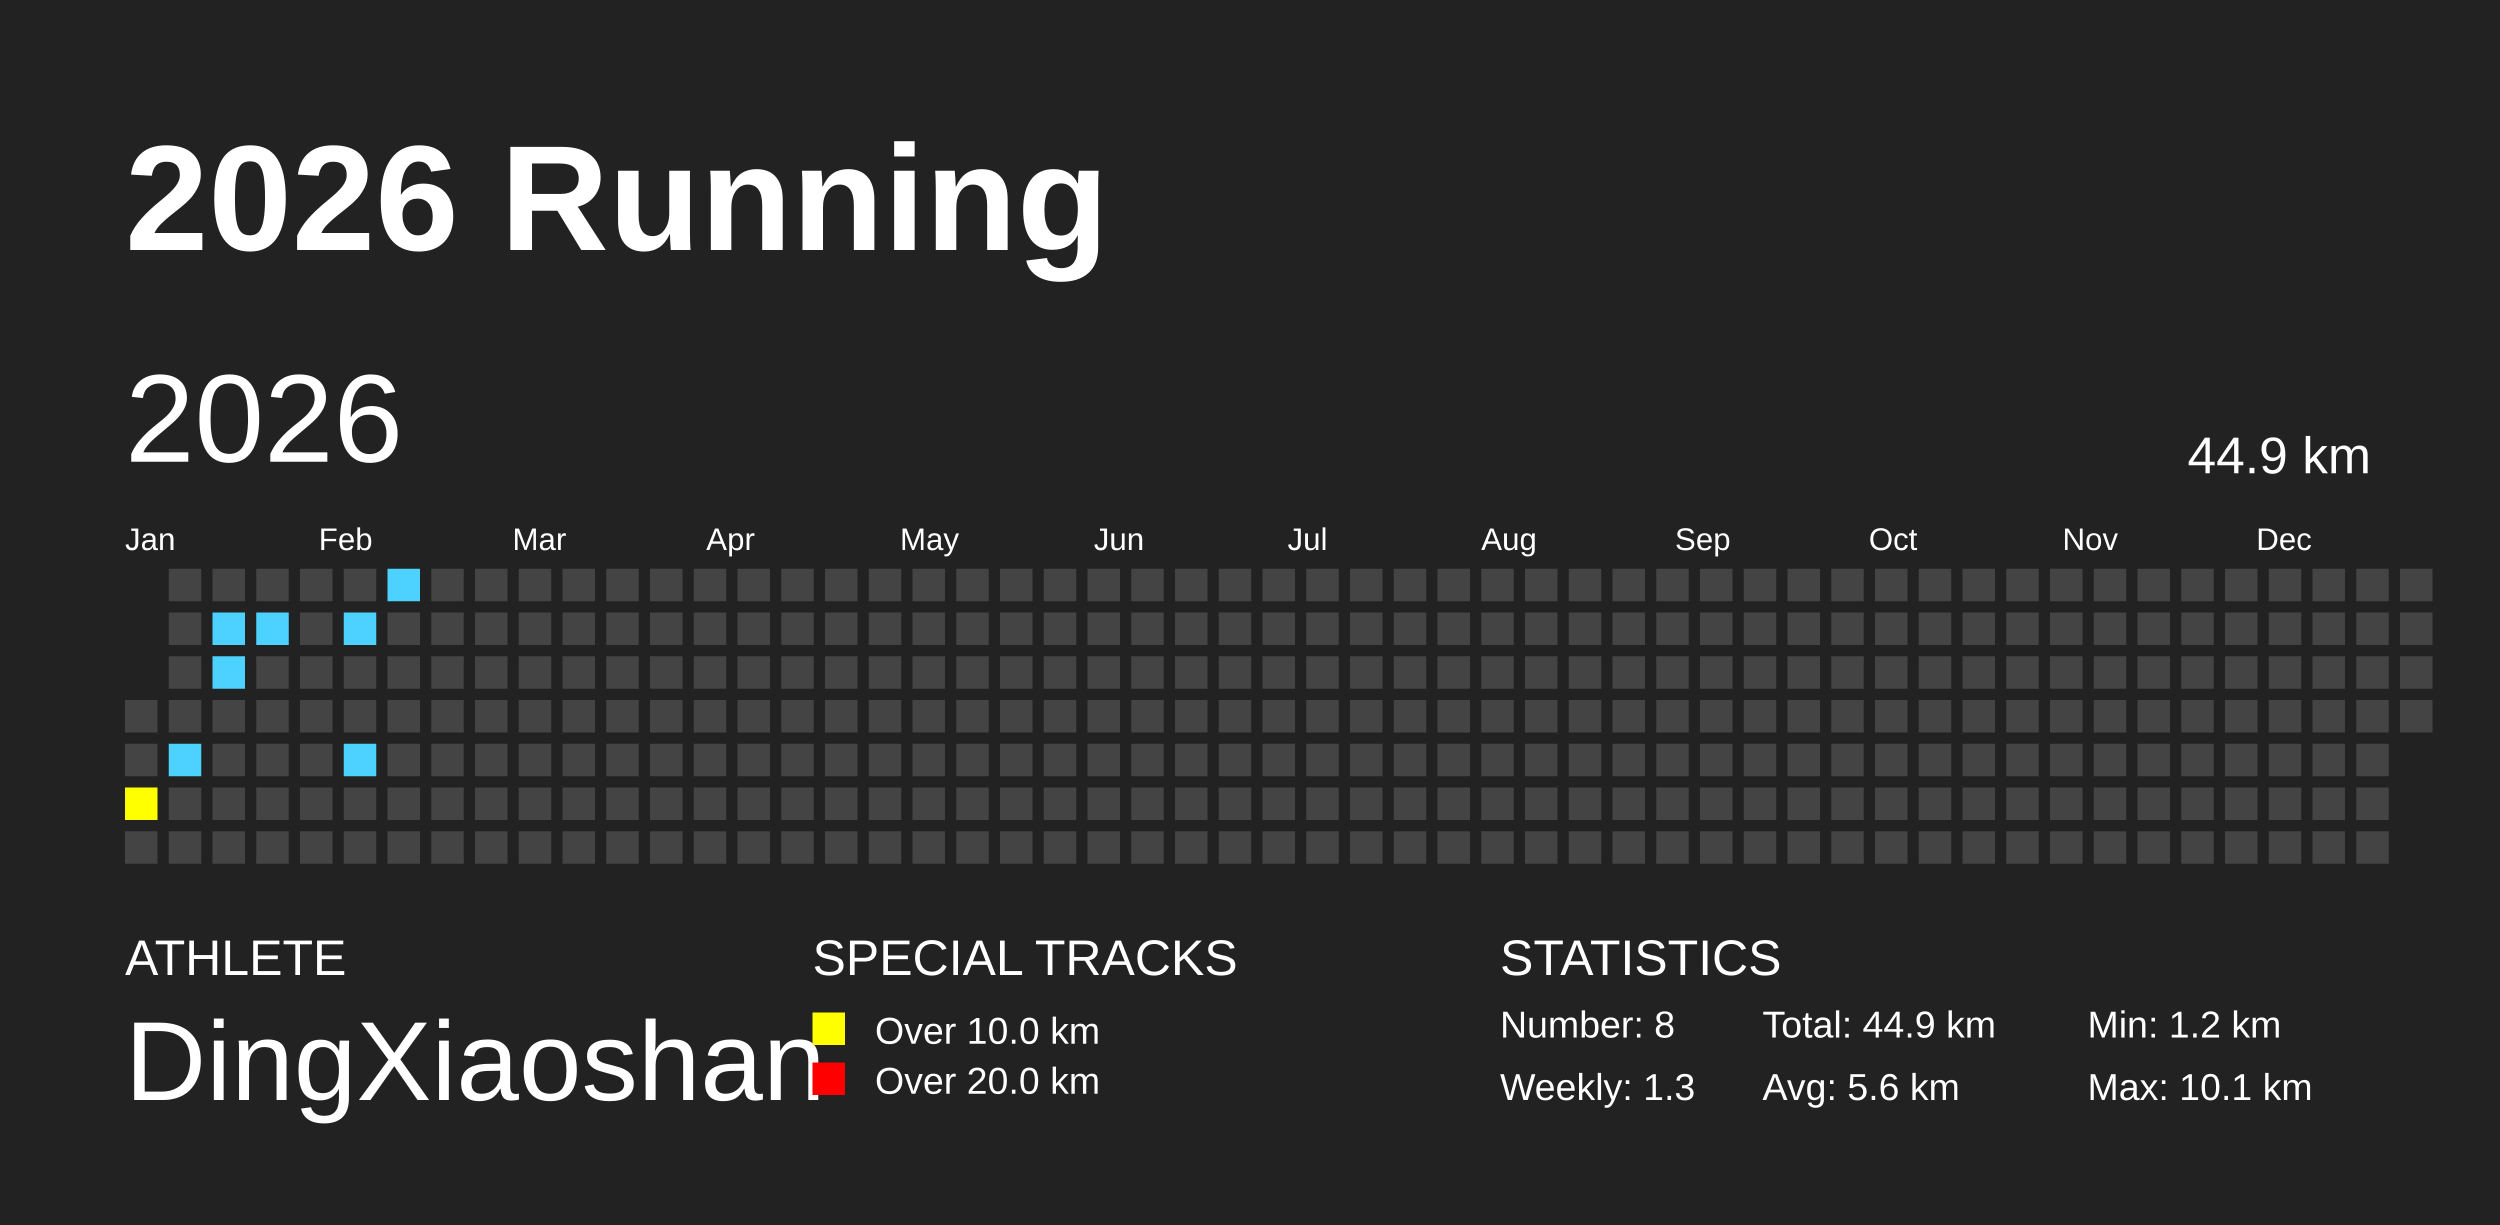
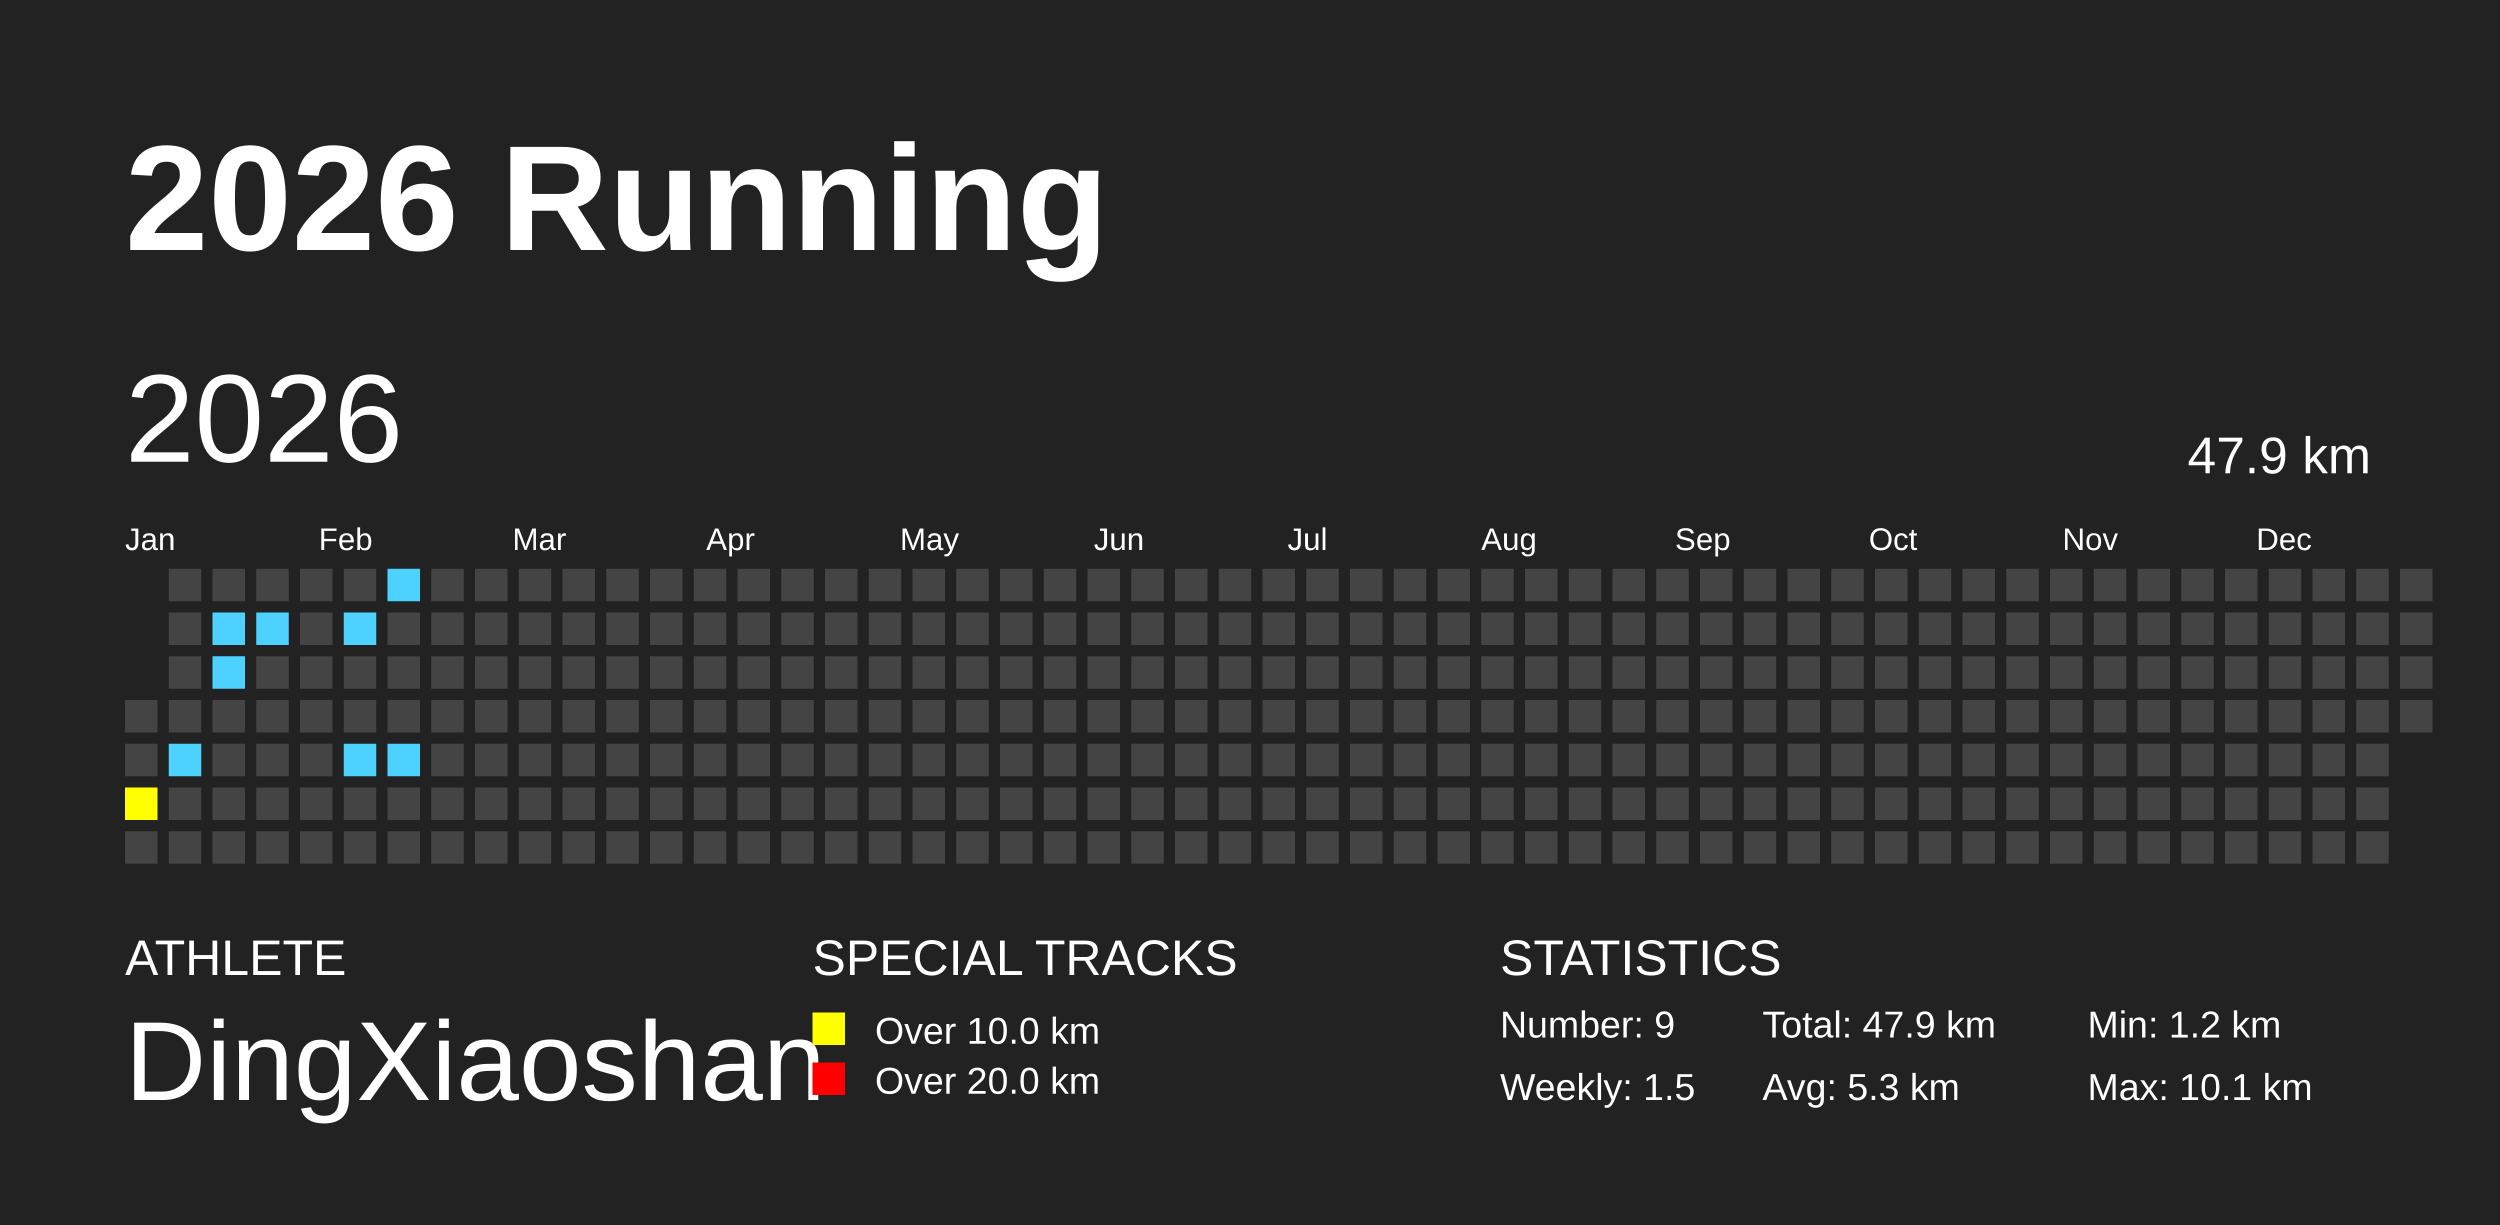
<svg xmlns="http://www.w3.org/2000/svg" baseProfile="full" height="98mm" version="1.1" viewBox="0,0,200,98" width="200mm">
  <defs />
  <rect fill="#222222" height="98" width="200" x="0" y="0" />
  <text fill="#FFFFFF" style="font-size:12px; font-family:Arial; font-weight:bold;" x="10" y="20">2026 Running</text>
  <text fill="#FFFFFF" style="font-size:4px; font-family:Arial" x="10" y="78">ATHLETE</text>
  <text fill="#FFFFFF" style="font-size:9px; font-family:Arial" x="10" y="88">DingXiaoshan</text>
  <text fill="#FFFFFF" style="font-size:4px; font-family:Arial" x="65" y="78">SPECIAL TRACKS</text>
  <rect fill="yellow" height="2.6" width="2.6" x="65" y="81" />
  <text fill="#FFFFFF" style="font-size:3px; font-family:Arial" x="70" y="83.5">Over 10.0 km</text>
  <rect fill="red" height="2.6" width="2.6" x="65" y="85" />
  <text fill="#FFFFFF" style="font-size:3px; font-family:Arial" x="70" y="87.5">Over 20.0 km</text>
  <text fill="#FFFFFF" style="font-size:4px; font-family:Arial" x="120" y="78">STATISTICS</text>
-   <text fill="#FFFFFF" style="font-size:3px; font-family:Arial" x="120" y="83">Number: 8</text>
-   <text fill="#FFFFFF" style="font-size:3px; font-family:Arial" x="120" y="88">Weekly: 1.3</text>
-   <text fill="#FFFFFF" style="font-size:3px; font-family:Arial" x="141" y="83">Total: 44.9 km</text>
-   <text fill="#FFFFFF" style="font-size:3px; font-family:Arial" x="141" y="88">Avg: 5.6 km</text>
+   <text fill="#FFFFFF" style="font-size:3px; font-family:Arial" x="120" y="83">Number: 9</text>
+   <text fill="#FFFFFF" style="font-size:3px; font-family:Arial" x="120" y="88">Weekly: 1.5</text>
+   <text fill="#FFFFFF" style="font-size:3px; font-family:Arial" x="141" y="83">Total: 47.9 km</text>
+   <text fill="#FFFFFF" style="font-size:3px; font-family:Arial" x="141" y="88">Avg: 5.3 km</text>
  <text fill="#FFFFFF" style="font-size:3px; font-family:Arial" x="167" y="83">Min: 1.2 km</text>
  <text fill="#FFFFFF" style="font-size:3px; font-family:Arial" x="167" y="88">Max: 10.1 km</text>
  <text dominant-baseline="hanging" fill="#FFFFFF" style="font-size:10.0px; font-family:Arial;" x="10" y="30">2026</text>
-   <text dominant-baseline="hanging" fill="#FFFFFF" style="font-size:4.125px; font-family:Arial;" x="175" y="35">44.9 km</text>
+   <text dominant-baseline="hanging" fill="#FFFFFF" style="font-size:4.125px; font-family:Arial;" x="175" y="35">47.9 km</text>
  <text fill="#FFFFFF" style="font-size:2.5px; font-family:Arial" x="10.0" y="44">Jan</text>
  <text fill="#FFFFFF" style="font-size:2.5px; font-family:Arial" x="25.5" y="44">Feb</text>
  <text fill="#FFFFFF" style="font-size:2.5px; font-family:Arial" x="41.0" y="44">Mar</text>
  <text fill="#FFFFFF" style="font-size:2.5px; font-family:Arial" x="56.5" y="44">Apr</text>
  <text fill="#FFFFFF" style="font-size:2.5px; font-family:Arial" x="72.0" y="44">May</text>
  <text fill="#FFFFFF" style="font-size:2.5px; font-family:Arial" x="87.5" y="44">Jun</text>
  <text fill="#FFFFFF" style="font-size:2.5px; font-family:Arial" x="103.0" y="44">Jul</text>
  <text fill="#FFFFFF" style="font-size:2.5px; font-family:Arial" x="118.5" y="44">Aug</text>
  <text fill="#FFFFFF" style="font-size:2.5px; font-family:Arial" x="134.0" y="44">Sep</text>
  <text fill="#FFFFFF" style="font-size:2.5px; font-family:Arial" x="149.5" y="44">Oct</text>
  <text fill="#FFFFFF" style="font-size:2.5px; font-family:Arial" x="165.0" y="44">Nov</text>
  <text fill="#FFFFFF" style="font-size:2.5px; font-family:Arial" x="180.5" y="44">Dec</text>
  <rect fill="#444444" height="2.6" width="2.6" x="10.0" y="56.0" />
  <rect fill="#444444" height="2.6" width="2.6" x="10.0" y="59.5" />
  <rect fill="yellow" height="2.6" width="2.6" x="10.0" y="63.0" />
  <rect fill="#444444" height="2.6" width="2.6" x="10.0" y="66.5" />
  <rect fill="#444444" height="2.6" width="2.6" x="13.5" y="45.5" />
  <rect fill="#444444" height="2.6" width="2.6" x="13.5" y="49.0" />
  <rect fill="#444444" height="2.6" width="2.6" x="13.5" y="52.5" />
  <rect fill="#444444" height="2.6" width="2.6" x="13.5" y="56.0" />
  <rect fill="#4DD2FF" height="2.6" width="2.6" x="13.5" y="59.5" />
  <rect fill="#444444" height="2.6" width="2.6" x="13.5" y="63.0" />
  <rect fill="#444444" height="2.6" width="2.6" x="13.5" y="66.5" />
  <rect fill="#444444" height="2.6" width="2.6" x="17.0" y="45.5" />
  <rect fill="#4DD2FF" height="2.6" width="2.6" x="17.0" y="49.0" />
  <rect fill="#4DD2FF" height="2.6" width="2.6" x="17.0" y="52.5" />
  <rect fill="#444444" height="2.6" width="2.6" x="17.0" y="56.0" />
  <rect fill="#444444" height="2.6" width="2.6" x="17.0" y="59.5" />
  <rect fill="#444444" height="2.6" width="2.6" x="17.0" y="63.0" />
  <rect fill="#444444" height="2.6" width="2.6" x="17.0" y="66.5" />
  <rect fill="#444444" height="2.6" width="2.6" x="20.5" y="45.5" />
  <rect fill="#4DD2FF" height="2.6" width="2.6" x="20.5" y="49.0" />
  <rect fill="#444444" height="2.6" width="2.6" x="20.5" y="52.5" />
  <rect fill="#444444" height="2.6" width="2.6" x="20.5" y="56.0" />
  <rect fill="#444444" height="2.6" width="2.6" x="20.5" y="59.5" />
  <rect fill="#444444" height="2.6" width="2.6" x="20.5" y="63.0" />
  <rect fill="#444444" height="2.6" width="2.6" x="20.5" y="66.5" />
  <rect fill="#444444" height="2.6" width="2.6" x="24.0" y="45.5" />
  <rect fill="#444444" height="2.6" width="2.6" x="24.0" y="49.0" />
  <rect fill="#444444" height="2.6" width="2.6" x="24.0" y="52.5" />
  <rect fill="#444444" height="2.6" width="2.6" x="24.0" y="56.0" />
  <rect fill="#444444" height="2.6" width="2.6" x="24.0" y="59.5" />
  <rect fill="#444444" height="2.6" width="2.6" x="24.0" y="63.0" />
  <rect fill="#444444" height="2.6" width="2.6" x="24.0" y="66.5" />
  <rect fill="#444444" height="2.6" width="2.6" x="27.5" y="45.5" />
  <rect fill="#4DD2FF" height="2.6" width="2.6" x="27.5" y="49.0" />
  <rect fill="#444444" height="2.6" width="2.6" x="27.5" y="52.5" />
  <rect fill="#444444" height="2.6" width="2.6" x="27.5" y="56.0" />
  <rect fill="#4DD2FF" height="2.6" width="2.6" x="27.5" y="59.5" />
  <rect fill="#444444" height="2.6" width="2.6" x="27.5" y="63.0" />
  <rect fill="#444444" height="2.6" width="2.6" x="27.5" y="66.5" />
  <rect fill="#4DD2FF" height="2.6" width="2.6" x="31.0" y="45.5" />
  <rect fill="#444444" height="2.6" width="2.6" x="31.0" y="49.0" />
  <rect fill="#444444" height="2.6" width="2.6" x="31.0" y="52.5" />
  <rect fill="#444444" height="2.6" width="2.6" x="31.0" y="56.0" />
-   <rect fill="#444444" height="2.6" width="2.6" x="31.0" y="59.5" />
+   <rect fill="#4DD2FF" height="2.6" width="2.6" x="31.0" y="59.5" />
  <rect fill="#444444" height="2.6" width="2.6" x="31.0" y="63.0" />
  <rect fill="#444444" height="2.6" width="2.6" x="31.0" y="66.5" />
  <rect fill="#444444" height="2.6" width="2.6" x="34.5" y="45.5" />
  <rect fill="#444444" height="2.6" width="2.6" x="34.5" y="49.0" />
  <rect fill="#444444" height="2.6" width="2.6" x="34.5" y="52.5" />
  <rect fill="#444444" height="2.6" width="2.6" x="34.5" y="56.0" />
  <rect fill="#444444" height="2.6" width="2.6" x="34.5" y="59.5" />
  <rect fill="#444444" height="2.6" width="2.6" x="34.5" y="63.0" />
  <rect fill="#444444" height="2.6" width="2.6" x="34.5" y="66.5" />
  <rect fill="#444444" height="2.6" width="2.6" x="38.0" y="45.5" />
  <rect fill="#444444" height="2.6" width="2.6" x="38.0" y="49.0" />
  <rect fill="#444444" height="2.6" width="2.6" x="38.0" y="52.5" />
  <rect fill="#444444" height="2.6" width="2.6" x="38.0" y="56.0" />
  <rect fill="#444444" height="2.6" width="2.6" x="38.0" y="59.5" />
  <rect fill="#444444" height="2.6" width="2.6" x="38.0" y="63.0" />
  <rect fill="#444444" height="2.6" width="2.6" x="38.0" y="66.5" />
  <rect fill="#444444" height="2.6" width="2.6" x="41.5" y="45.5" />
  <rect fill="#444444" height="2.6" width="2.6" x="41.5" y="49.0" />
  <rect fill="#444444" height="2.6" width="2.6" x="41.5" y="52.5" />
  <rect fill="#444444" height="2.6" width="2.6" x="41.5" y="56.0" />
  <rect fill="#444444" height="2.6" width="2.6" x="41.5" y="59.5" />
  <rect fill="#444444" height="2.6" width="2.6" x="41.5" y="63.0" />
  <rect fill="#444444" height="2.6" width="2.6" x="41.5" y="66.5" />
  <rect fill="#444444" height="2.6" width="2.6" x="45.0" y="45.5" />
  <rect fill="#444444" height="2.6" width="2.6" x="45.0" y="49.0" />
  <rect fill="#444444" height="2.6" width="2.6" x="45.0" y="52.5" />
  <rect fill="#444444" height="2.6" width="2.6" x="45.0" y="56.0" />
  <rect fill="#444444" height="2.6" width="2.6" x="45.0" y="59.5" />
  <rect fill="#444444" height="2.6" width="2.6" x="45.0" y="63.0" />
  <rect fill="#444444" height="2.6" width="2.6" x="45.0" y="66.5" />
  <rect fill="#444444" height="2.6" width="2.6" x="48.5" y="45.5" />
  <rect fill="#444444" height="2.6" width="2.6" x="48.5" y="49.0" />
  <rect fill="#444444" height="2.6" width="2.6" x="48.5" y="52.5" />
  <rect fill="#444444" height="2.6" width="2.6" x="48.5" y="56.0" />
  <rect fill="#444444" height="2.6" width="2.6" x="48.5" y="59.5" />
  <rect fill="#444444" height="2.6" width="2.6" x="48.5" y="63.0" />
  <rect fill="#444444" height="2.6" width="2.6" x="48.5" y="66.5" />
  <rect fill="#444444" height="2.6" width="2.6" x="52.0" y="45.5" />
  <rect fill="#444444" height="2.6" width="2.6" x="52.0" y="49.0" />
  <rect fill="#444444" height="2.6" width="2.6" x="52.0" y="52.5" />
  <rect fill="#444444" height="2.6" width="2.6" x="52.0" y="56.0" />
  <rect fill="#444444" height="2.6" width="2.6" x="52.0" y="59.5" />
  <rect fill="#444444" height="2.6" width="2.6" x="52.0" y="63.0" />
  <rect fill="#444444" height="2.6" width="2.6" x="52.0" y="66.5" />
  <rect fill="#444444" height="2.6" width="2.6" x="55.5" y="45.5" />
  <rect fill="#444444" height="2.6" width="2.6" x="55.5" y="49.0" />
  <rect fill="#444444" height="2.6" width="2.6" x="55.5" y="52.5" />
  <rect fill="#444444" height="2.6" width="2.6" x="55.5" y="56.0" />
  <rect fill="#444444" height="2.6" width="2.6" x="55.5" y="59.5" />
  <rect fill="#444444" height="2.6" width="2.6" x="55.5" y="63.0" />
  <rect fill="#444444" height="2.6" width="2.6" x="55.5" y="66.5" />
  <rect fill="#444444" height="2.6" width="2.6" x="59.0" y="45.5" />
  <rect fill="#444444" height="2.6" width="2.6" x="59.0" y="49.0" />
  <rect fill="#444444" height="2.6" width="2.6" x="59.0" y="52.5" />
  <rect fill="#444444" height="2.6" width="2.6" x="59.0" y="56.0" />
  <rect fill="#444444" height="2.6" width="2.6" x="59.0" y="59.5" />
  <rect fill="#444444" height="2.6" width="2.6" x="59.0" y="63.0" />
  <rect fill="#444444" height="2.6" width="2.6" x="59.0" y="66.5" />
  <rect fill="#444444" height="2.6" width="2.6" x="62.5" y="45.5" />
  <rect fill="#444444" height="2.6" width="2.6" x="62.5" y="49.0" />
  <rect fill="#444444" height="2.6" width="2.6" x="62.5" y="52.5" />
  <rect fill="#444444" height="2.6" width="2.6" x="62.5" y="56.0" />
  <rect fill="#444444" height="2.6" width="2.6" x="62.5" y="59.5" />
  <rect fill="#444444" height="2.6" width="2.6" x="62.5" y="63.0" />
  <rect fill="#444444" height="2.6" width="2.6" x="62.5" y="66.5" />
  <rect fill="#444444" height="2.6" width="2.6" x="66.0" y="45.5" />
  <rect fill="#444444" height="2.6" width="2.6" x="66.0" y="49.0" />
  <rect fill="#444444" height="2.6" width="2.6" x="66.0" y="52.5" />
  <rect fill="#444444" height="2.6" width="2.6" x="66.0" y="56.0" />
  <rect fill="#444444" height="2.6" width="2.6" x="66.0" y="59.5" />
  <rect fill="#444444" height="2.6" width="2.6" x="66.0" y="63.0" />
  <rect fill="#444444" height="2.6" width="2.6" x="66.0" y="66.5" />
  <rect fill="#444444" height="2.6" width="2.6" x="69.5" y="45.5" />
  <rect fill="#444444" height="2.6" width="2.6" x="69.5" y="49.0" />
  <rect fill="#444444" height="2.6" width="2.6" x="69.5" y="52.5" />
  <rect fill="#444444" height="2.6" width="2.6" x="69.5" y="56.0" />
  <rect fill="#444444" height="2.6" width="2.6" x="69.5" y="59.5" />
  <rect fill="#444444" height="2.6" width="2.6" x="69.5" y="63.0" />
  <rect fill="#444444" height="2.6" width="2.6" x="69.5" y="66.5" />
  <rect fill="#444444" height="2.6" width="2.6" x="73.0" y="45.5" />
  <rect fill="#444444" height="2.6" width="2.6" x="73.0" y="49.0" />
  <rect fill="#444444" height="2.6" width="2.6" x="73.0" y="52.5" />
  <rect fill="#444444" height="2.6" width="2.6" x="73.0" y="56.0" />
  <rect fill="#444444" height="2.6" width="2.6" x="73.0" y="59.5" />
  <rect fill="#444444" height="2.6" width="2.6" x="73.0" y="63.0" />
  <rect fill="#444444" height="2.6" width="2.6" x="73.0" y="66.5" />
  <rect fill="#444444" height="2.6" width="2.6" x="76.5" y="45.5" />
  <rect fill="#444444" height="2.6" width="2.6" x="76.5" y="49.0" />
  <rect fill="#444444" height="2.6" width="2.6" x="76.5" y="52.5" />
  <rect fill="#444444" height="2.6" width="2.6" x="76.5" y="56.0" />
  <rect fill="#444444" height="2.6" width="2.6" x="76.5" y="59.5" />
  <rect fill="#444444" height="2.6" width="2.6" x="76.5" y="63.0" />
  <rect fill="#444444" height="2.6" width="2.6" x="76.5" y="66.5" />
  <rect fill="#444444" height="2.6" width="2.6" x="80.0" y="45.5" />
  <rect fill="#444444" height="2.6" width="2.6" x="80.0" y="49.0" />
  <rect fill="#444444" height="2.6" width="2.6" x="80.0" y="52.5" />
  <rect fill="#444444" height="2.6" width="2.6" x="80.0" y="56.0" />
  <rect fill="#444444" height="2.6" width="2.6" x="80.0" y="59.5" />
  <rect fill="#444444" height="2.6" width="2.6" x="80.0" y="63.0" />
  <rect fill="#444444" height="2.6" width="2.6" x="80.0" y="66.5" />
  <rect fill="#444444" height="2.6" width="2.6" x="83.5" y="45.5" />
  <rect fill="#444444" height="2.6" width="2.6" x="83.5" y="49.0" />
  <rect fill="#444444" height="2.6" width="2.6" x="83.5" y="52.5" />
  <rect fill="#444444" height="2.6" width="2.6" x="83.5" y="56.0" />
  <rect fill="#444444" height="2.6" width="2.6" x="83.5" y="59.5" />
  <rect fill="#444444" height="2.6" width="2.6" x="83.5" y="63.0" />
  <rect fill="#444444" height="2.6" width="2.6" x="83.5" y="66.5" />
  <rect fill="#444444" height="2.6" width="2.6" x="87.0" y="45.5" />
  <rect fill="#444444" height="2.6" width="2.6" x="87.0" y="49.0" />
  <rect fill="#444444" height="2.6" width="2.6" x="87.0" y="52.5" />
  <rect fill="#444444" height="2.6" width="2.6" x="87.0" y="56.0" />
  <rect fill="#444444" height="2.6" width="2.6" x="87.0" y="59.5" />
  <rect fill="#444444" height="2.6" width="2.6" x="87.0" y="63.0" />
  <rect fill="#444444" height="2.6" width="2.6" x="87.0" y="66.5" />
  <rect fill="#444444" height="2.6" width="2.6" x="90.5" y="45.5" />
  <rect fill="#444444" height="2.6" width="2.6" x="90.5" y="49.0" />
  <rect fill="#444444" height="2.6" width="2.6" x="90.5" y="52.5" />
  <rect fill="#444444" height="2.6" width="2.6" x="90.5" y="56.0" />
  <rect fill="#444444" height="2.6" width="2.6" x="90.5" y="59.5" />
  <rect fill="#444444" height="2.6" width="2.6" x="90.5" y="63.0" />
  <rect fill="#444444" height="2.6" width="2.6" x="90.5" y="66.5" />
  <rect fill="#444444" height="2.6" width="2.6" x="94.0" y="45.5" />
  <rect fill="#444444" height="2.6" width="2.6" x="94.0" y="49.0" />
  <rect fill="#444444" height="2.6" width="2.6" x="94.0" y="52.5" />
  <rect fill="#444444" height="2.6" width="2.6" x="94.0" y="56.0" />
  <rect fill="#444444" height="2.6" width="2.6" x="94.0" y="59.5" />
  <rect fill="#444444" height="2.6" width="2.6" x="94.0" y="63.0" />
  <rect fill="#444444" height="2.6" width="2.6" x="94.0" y="66.5" />
  <rect fill="#444444" height="2.6" width="2.6" x="97.5" y="45.5" />
  <rect fill="#444444" height="2.6" width="2.6" x="97.5" y="49.0" />
  <rect fill="#444444" height="2.6" width="2.6" x="97.5" y="52.5" />
  <rect fill="#444444" height="2.6" width="2.6" x="97.5" y="56.0" />
  <rect fill="#444444" height="2.6" width="2.6" x="97.5" y="59.5" />
  <rect fill="#444444" height="2.6" width="2.6" x="97.5" y="63.0" />
  <rect fill="#444444" height="2.6" width="2.6" x="97.5" y="66.5" />
  <rect fill="#444444" height="2.6" width="2.6" x="101.0" y="45.5" />
  <rect fill="#444444" height="2.6" width="2.6" x="101.0" y="49.0" />
  <rect fill="#444444" height="2.6" width="2.6" x="101.0" y="52.5" />
  <rect fill="#444444" height="2.6" width="2.6" x="101.0" y="56.0" />
  <rect fill="#444444" height="2.6" width="2.6" x="101.0" y="59.5" />
  <rect fill="#444444" height="2.6" width="2.6" x="101.0" y="63.0" />
  <rect fill="#444444" height="2.6" width="2.6" x="101.0" y="66.5" />
  <rect fill="#444444" height="2.6" width="2.6" x="104.5" y="45.5" />
  <rect fill="#444444" height="2.6" width="2.6" x="104.5" y="49.0" />
  <rect fill="#444444" height="2.6" width="2.6" x="104.5" y="52.5" />
  <rect fill="#444444" height="2.6" width="2.6" x="104.5" y="56.0" />
  <rect fill="#444444" height="2.6" width="2.6" x="104.5" y="59.5" />
  <rect fill="#444444" height="2.6" width="2.6" x="104.5" y="63.0" />
  <rect fill="#444444" height="2.6" width="2.6" x="104.5" y="66.5" />
  <rect fill="#444444" height="2.6" width="2.6" x="108.0" y="45.5" />
  <rect fill="#444444" height="2.6" width="2.6" x="108.0" y="49.0" />
  <rect fill="#444444" height="2.6" width="2.6" x="108.0" y="52.5" />
  <rect fill="#444444" height="2.6" width="2.6" x="108.0" y="56.0" />
  <rect fill="#444444" height="2.6" width="2.6" x="108.0" y="59.5" />
  <rect fill="#444444" height="2.6" width="2.6" x="108.0" y="63.0" />
  <rect fill="#444444" height="2.6" width="2.6" x="108.0" y="66.5" />
  <rect fill="#444444" height="2.6" width="2.6" x="111.5" y="45.5" />
  <rect fill="#444444" height="2.6" width="2.6" x="111.5" y="49.0" />
  <rect fill="#444444" height="2.6" width="2.6" x="111.5" y="52.5" />
  <rect fill="#444444" height="2.6" width="2.6" x="111.5" y="56.0" />
  <rect fill="#444444" height="2.6" width="2.6" x="111.5" y="59.5" />
  <rect fill="#444444" height="2.6" width="2.6" x="111.5" y="63.0" />
  <rect fill="#444444" height="2.6" width="2.6" x="111.5" y="66.5" />
  <rect fill="#444444" height="2.6" width="2.6" x="115.0" y="45.5" />
  <rect fill="#444444" height="2.6" width="2.6" x="115.0" y="49.0" />
  <rect fill="#444444" height="2.6" width="2.6" x="115.0" y="52.5" />
  <rect fill="#444444" height="2.6" width="2.6" x="115.0" y="56.0" />
  <rect fill="#444444" height="2.6" width="2.6" x="115.0" y="59.5" />
  <rect fill="#444444" height="2.6" width="2.6" x="115.0" y="63.0" />
  <rect fill="#444444" height="2.6" width="2.6" x="115.0" y="66.5" />
  <rect fill="#444444" height="2.6" width="2.6" x="118.5" y="45.5" />
  <rect fill="#444444" height="2.6" width="2.6" x="118.5" y="49.0" />
  <rect fill="#444444" height="2.6" width="2.6" x="118.5" y="52.5" />
  <rect fill="#444444" height="2.6" width="2.6" x="118.5" y="56.0" />
  <rect fill="#444444" height="2.6" width="2.6" x="118.5" y="59.5" />
  <rect fill="#444444" height="2.6" width="2.6" x="118.5" y="63.0" />
  <rect fill="#444444" height="2.6" width="2.6" x="118.5" y="66.5" />
  <rect fill="#444444" height="2.6" width="2.6" x="122.0" y="45.5" />
  <rect fill="#444444" height="2.6" width="2.6" x="122.0" y="49.0" />
  <rect fill="#444444" height="2.6" width="2.6" x="122.0" y="52.5" />
  <rect fill="#444444" height="2.6" width="2.6" x="122.0" y="56.0" />
  <rect fill="#444444" height="2.6" width="2.6" x="122.0" y="59.5" />
  <rect fill="#444444" height="2.6" width="2.6" x="122.0" y="63.0" />
  <rect fill="#444444" height="2.6" width="2.6" x="122.0" y="66.5" />
  <rect fill="#444444" height="2.6" width="2.6" x="125.5" y="45.5" />
  <rect fill="#444444" height="2.6" width="2.6" x="125.5" y="49.0" />
  <rect fill="#444444" height="2.6" width="2.6" x="125.5" y="52.5" />
  <rect fill="#444444" height="2.6" width="2.6" x="125.5" y="56.0" />
  <rect fill="#444444" height="2.6" width="2.6" x="125.5" y="59.5" />
  <rect fill="#444444" height="2.6" width="2.6" x="125.5" y="63.0" />
  <rect fill="#444444" height="2.6" width="2.6" x="125.5" y="66.5" />
  <rect fill="#444444" height="2.6" width="2.6" x="129.0" y="45.5" />
  <rect fill="#444444" height="2.6" width="2.6" x="129.0" y="49.0" />
  <rect fill="#444444" height="2.6" width="2.6" x="129.0" y="52.5" />
  <rect fill="#444444" height="2.6" width="2.6" x="129.0" y="56.0" />
  <rect fill="#444444" height="2.6" width="2.6" x="129.0" y="59.5" />
  <rect fill="#444444" height="2.6" width="2.6" x="129.0" y="63.0" />
  <rect fill="#444444" height="2.6" width="2.6" x="129.0" y="66.5" />
  <rect fill="#444444" height="2.6" width="2.6" x="132.5" y="45.5" />
  <rect fill="#444444" height="2.6" width="2.6" x="132.5" y="49.0" />
  <rect fill="#444444" height="2.6" width="2.6" x="132.5" y="52.5" />
  <rect fill="#444444" height="2.6" width="2.6" x="132.5" y="56.0" />
  <rect fill="#444444" height="2.6" width="2.6" x="132.5" y="59.5" />
  <rect fill="#444444" height="2.6" width="2.6" x="132.5" y="63.0" />
  <rect fill="#444444" height="2.6" width="2.6" x="132.5" y="66.5" />
  <rect fill="#444444" height="2.6" width="2.6" x="136.0" y="45.5" />
  <rect fill="#444444" height="2.6" width="2.6" x="136.0" y="49.0" />
  <rect fill="#444444" height="2.6" width="2.6" x="136.0" y="52.5" />
  <rect fill="#444444" height="2.6" width="2.6" x="136.0" y="56.0" />
  <rect fill="#444444" height="2.6" width="2.6" x="136.0" y="59.5" />
  <rect fill="#444444" height="2.6" width="2.6" x="136.0" y="63.0" />
  <rect fill="#444444" height="2.6" width="2.6" x="136.0" y="66.5" />
  <rect fill="#444444" height="2.6" width="2.6" x="139.5" y="45.5" />
  <rect fill="#444444" height="2.6" width="2.6" x="139.5" y="49.0" />
  <rect fill="#444444" height="2.6" width="2.6" x="139.5" y="52.5" />
  <rect fill="#444444" height="2.6" width="2.6" x="139.5" y="56.0" />
  <rect fill="#444444" height="2.6" width="2.6" x="139.5" y="59.5" />
  <rect fill="#444444" height="2.6" width="2.6" x="139.5" y="63.0" />
  <rect fill="#444444" height="2.6" width="2.6" x="139.5" y="66.5" />
  <rect fill="#444444" height="2.6" width="2.6" x="143.0" y="45.5" />
  <rect fill="#444444" height="2.6" width="2.6" x="143.0" y="49.0" />
  <rect fill="#444444" height="2.6" width="2.6" x="143.0" y="52.5" />
  <rect fill="#444444" height="2.6" width="2.6" x="143.0" y="56.0" />
  <rect fill="#444444" height="2.6" width="2.6" x="143.0" y="59.5" />
  <rect fill="#444444" height="2.6" width="2.6" x="143.0" y="63.0" />
  <rect fill="#444444" height="2.6" width="2.6" x="143.0" y="66.5" />
  <rect fill="#444444" height="2.6" width="2.6" x="146.5" y="45.5" />
  <rect fill="#444444" height="2.6" width="2.6" x="146.5" y="49.0" />
  <rect fill="#444444" height="2.6" width="2.6" x="146.5" y="52.5" />
  <rect fill="#444444" height="2.6" width="2.6" x="146.5" y="56.0" />
  <rect fill="#444444" height="2.6" width="2.6" x="146.5" y="59.5" />
  <rect fill="#444444" height="2.6" width="2.6" x="146.5" y="63.0" />
  <rect fill="#444444" height="2.6" width="2.6" x="146.5" y="66.5" />
  <rect fill="#444444" height="2.6" width="2.6" x="150.0" y="45.5" />
  <rect fill="#444444" height="2.6" width="2.6" x="150.0" y="49.0" />
  <rect fill="#444444" height="2.6" width="2.6" x="150.0" y="52.5" />
  <rect fill="#444444" height="2.6" width="2.6" x="150.0" y="56.0" />
  <rect fill="#444444" height="2.6" width="2.6" x="150.0" y="59.5" />
  <rect fill="#444444" height="2.6" width="2.6" x="150.0" y="63.0" />
  <rect fill="#444444" height="2.6" width="2.6" x="150.0" y="66.5" />
  <rect fill="#444444" height="2.6" width="2.6" x="153.5" y="45.5" />
  <rect fill="#444444" height="2.6" width="2.6" x="153.5" y="49.0" />
  <rect fill="#444444" height="2.6" width="2.6" x="153.5" y="52.5" />
  <rect fill="#444444" height="2.6" width="2.6" x="153.5" y="56.0" />
  <rect fill="#444444" height="2.6" width="2.6" x="153.5" y="59.5" />
  <rect fill="#444444" height="2.6" width="2.6" x="153.5" y="63.0" />
  <rect fill="#444444" height="2.6" width="2.6" x="153.5" y="66.5" />
  <rect fill="#444444" height="2.6" width="2.6" x="157.0" y="45.5" />
  <rect fill="#444444" height="2.6" width="2.6" x="157.0" y="49.0" />
  <rect fill="#444444" height="2.6" width="2.6" x="157.0" y="52.5" />
  <rect fill="#444444" height="2.6" width="2.6" x="157.0" y="56.0" />
  <rect fill="#444444" height="2.6" width="2.6" x="157.0" y="59.5" />
  <rect fill="#444444" height="2.6" width="2.6" x="157.0" y="63.0" />
  <rect fill="#444444" height="2.6" width="2.6" x="157.0" y="66.5" />
  <rect fill="#444444" height="2.6" width="2.6" x="160.5" y="45.5" />
  <rect fill="#444444" height="2.6" width="2.6" x="160.5" y="49.0" />
  <rect fill="#444444" height="2.6" width="2.6" x="160.5" y="52.5" />
  <rect fill="#444444" height="2.6" width="2.6" x="160.5" y="56.0" />
  <rect fill="#444444" height="2.6" width="2.6" x="160.5" y="59.5" />
  <rect fill="#444444" height="2.6" width="2.6" x="160.5" y="63.0" />
  <rect fill="#444444" height="2.6" width="2.6" x="160.5" y="66.5" />
  <rect fill="#444444" height="2.6" width="2.6" x="164.0" y="45.5" />
  <rect fill="#444444" height="2.6" width="2.6" x="164.0" y="49.0" />
  <rect fill="#444444" height="2.6" width="2.6" x="164.0" y="52.5" />
  <rect fill="#444444" height="2.6" width="2.6" x="164.0" y="56.0" />
  <rect fill="#444444" height="2.6" width="2.6" x="164.0" y="59.5" />
  <rect fill="#444444" height="2.6" width="2.6" x="164.0" y="63.0" />
  <rect fill="#444444" height="2.6" width="2.6" x="164.0" y="66.5" />
  <rect fill="#444444" height="2.6" width="2.6" x="167.5" y="45.5" />
  <rect fill="#444444" height="2.6" width="2.6" x="167.5" y="49.0" />
  <rect fill="#444444" height="2.6" width="2.6" x="167.5" y="52.5" />
  <rect fill="#444444" height="2.6" width="2.6" x="167.5" y="56.0" />
  <rect fill="#444444" height="2.6" width="2.6" x="167.5" y="59.5" />
  <rect fill="#444444" height="2.6" width="2.6" x="167.5" y="63.0" />
  <rect fill="#444444" height="2.6" width="2.6" x="167.5" y="66.5" />
  <rect fill="#444444" height="2.6" width="2.6" x="171.0" y="45.5" />
  <rect fill="#444444" height="2.6" width="2.6" x="171.0" y="49.0" />
  <rect fill="#444444" height="2.6" width="2.6" x="171.0" y="52.5" />
  <rect fill="#444444" height="2.6" width="2.6" x="171.0" y="56.0" />
  <rect fill="#444444" height="2.6" width="2.6" x="171.0" y="59.5" />
  <rect fill="#444444" height="2.6" width="2.6" x="171.0" y="63.0" />
  <rect fill="#444444" height="2.6" width="2.6" x="171.0" y="66.5" />
  <rect fill="#444444" height="2.6" width="2.6" x="174.5" y="45.5" />
  <rect fill="#444444" height="2.6" width="2.6" x="174.5" y="49.0" />
  <rect fill="#444444" height="2.6" width="2.6" x="174.5" y="52.5" />
  <rect fill="#444444" height="2.6" width="2.6" x="174.5" y="56.0" />
  <rect fill="#444444" height="2.6" width="2.6" x="174.5" y="59.5" />
  <rect fill="#444444" height="2.6" width="2.6" x="174.5" y="63.0" />
  <rect fill="#444444" height="2.6" width="2.6" x="174.5" y="66.5" />
  <rect fill="#444444" height="2.6" width="2.6" x="178.0" y="45.5" />
  <rect fill="#444444" height="2.6" width="2.6" x="178.0" y="49.0" />
  <rect fill="#444444" height="2.6" width="2.6" x="178.0" y="52.5" />
  <rect fill="#444444" height="2.6" width="2.6" x="178.0" y="56.0" />
  <rect fill="#444444" height="2.6" width="2.6" x="178.0" y="59.5" />
  <rect fill="#444444" height="2.6" width="2.6" x="178.0" y="63.0" />
  <rect fill="#444444" height="2.6" width="2.6" x="178.0" y="66.5" />
  <rect fill="#444444" height="2.6" width="2.6" x="181.5" y="45.5" />
  <rect fill="#444444" height="2.6" width="2.6" x="181.5" y="49.0" />
  <rect fill="#444444" height="2.6" width="2.6" x="181.5" y="52.5" />
  <rect fill="#444444" height="2.6" width="2.6" x="181.5" y="56.0" />
  <rect fill="#444444" height="2.6" width="2.6" x="181.5" y="59.5" />
  <rect fill="#444444" height="2.6" width="2.6" x="181.5" y="63.0" />
  <rect fill="#444444" height="2.6" width="2.6" x="181.5" y="66.5" />
  <rect fill="#444444" height="2.6" width="2.6" x="185.0" y="45.5" />
  <rect fill="#444444" height="2.6" width="2.6" x="185.0" y="49.0" />
  <rect fill="#444444" height="2.6" width="2.6" x="185.0" y="52.5" />
  <rect fill="#444444" height="2.6" width="2.6" x="185.0" y="56.0" />
  <rect fill="#444444" height="2.6" width="2.6" x="185.0" y="59.5" />
  <rect fill="#444444" height="2.6" width="2.6" x="185.0" y="63.0" />
  <rect fill="#444444" height="2.6" width="2.6" x="185.0" y="66.5" />
  <rect fill="#444444" height="2.6" width="2.6" x="188.5" y="45.5" />
  <rect fill="#444444" height="2.6" width="2.6" x="188.5" y="49.0" />
  <rect fill="#444444" height="2.6" width="2.6" x="188.5" y="52.5" />
  <rect fill="#444444" height="2.6" width="2.6" x="188.5" y="56.0" />
  <rect fill="#444444" height="2.6" width="2.6" x="188.5" y="59.5" />
  <rect fill="#444444" height="2.6" width="2.6" x="188.5" y="63.0" />
  <rect fill="#444444" height="2.6" width="2.6" x="188.5" y="66.5" />
  <rect fill="#444444" height="2.6" width="2.6" x="192.0" y="45.5" />
  <rect fill="#444444" height="2.6" width="2.6" x="192.0" y="49.0" />
  <rect fill="#444444" height="2.6" width="2.6" x="192.0" y="52.5" />
  <rect fill="#444444" height="2.6" width="2.6" x="192.0" y="56.0" />
</svg>
